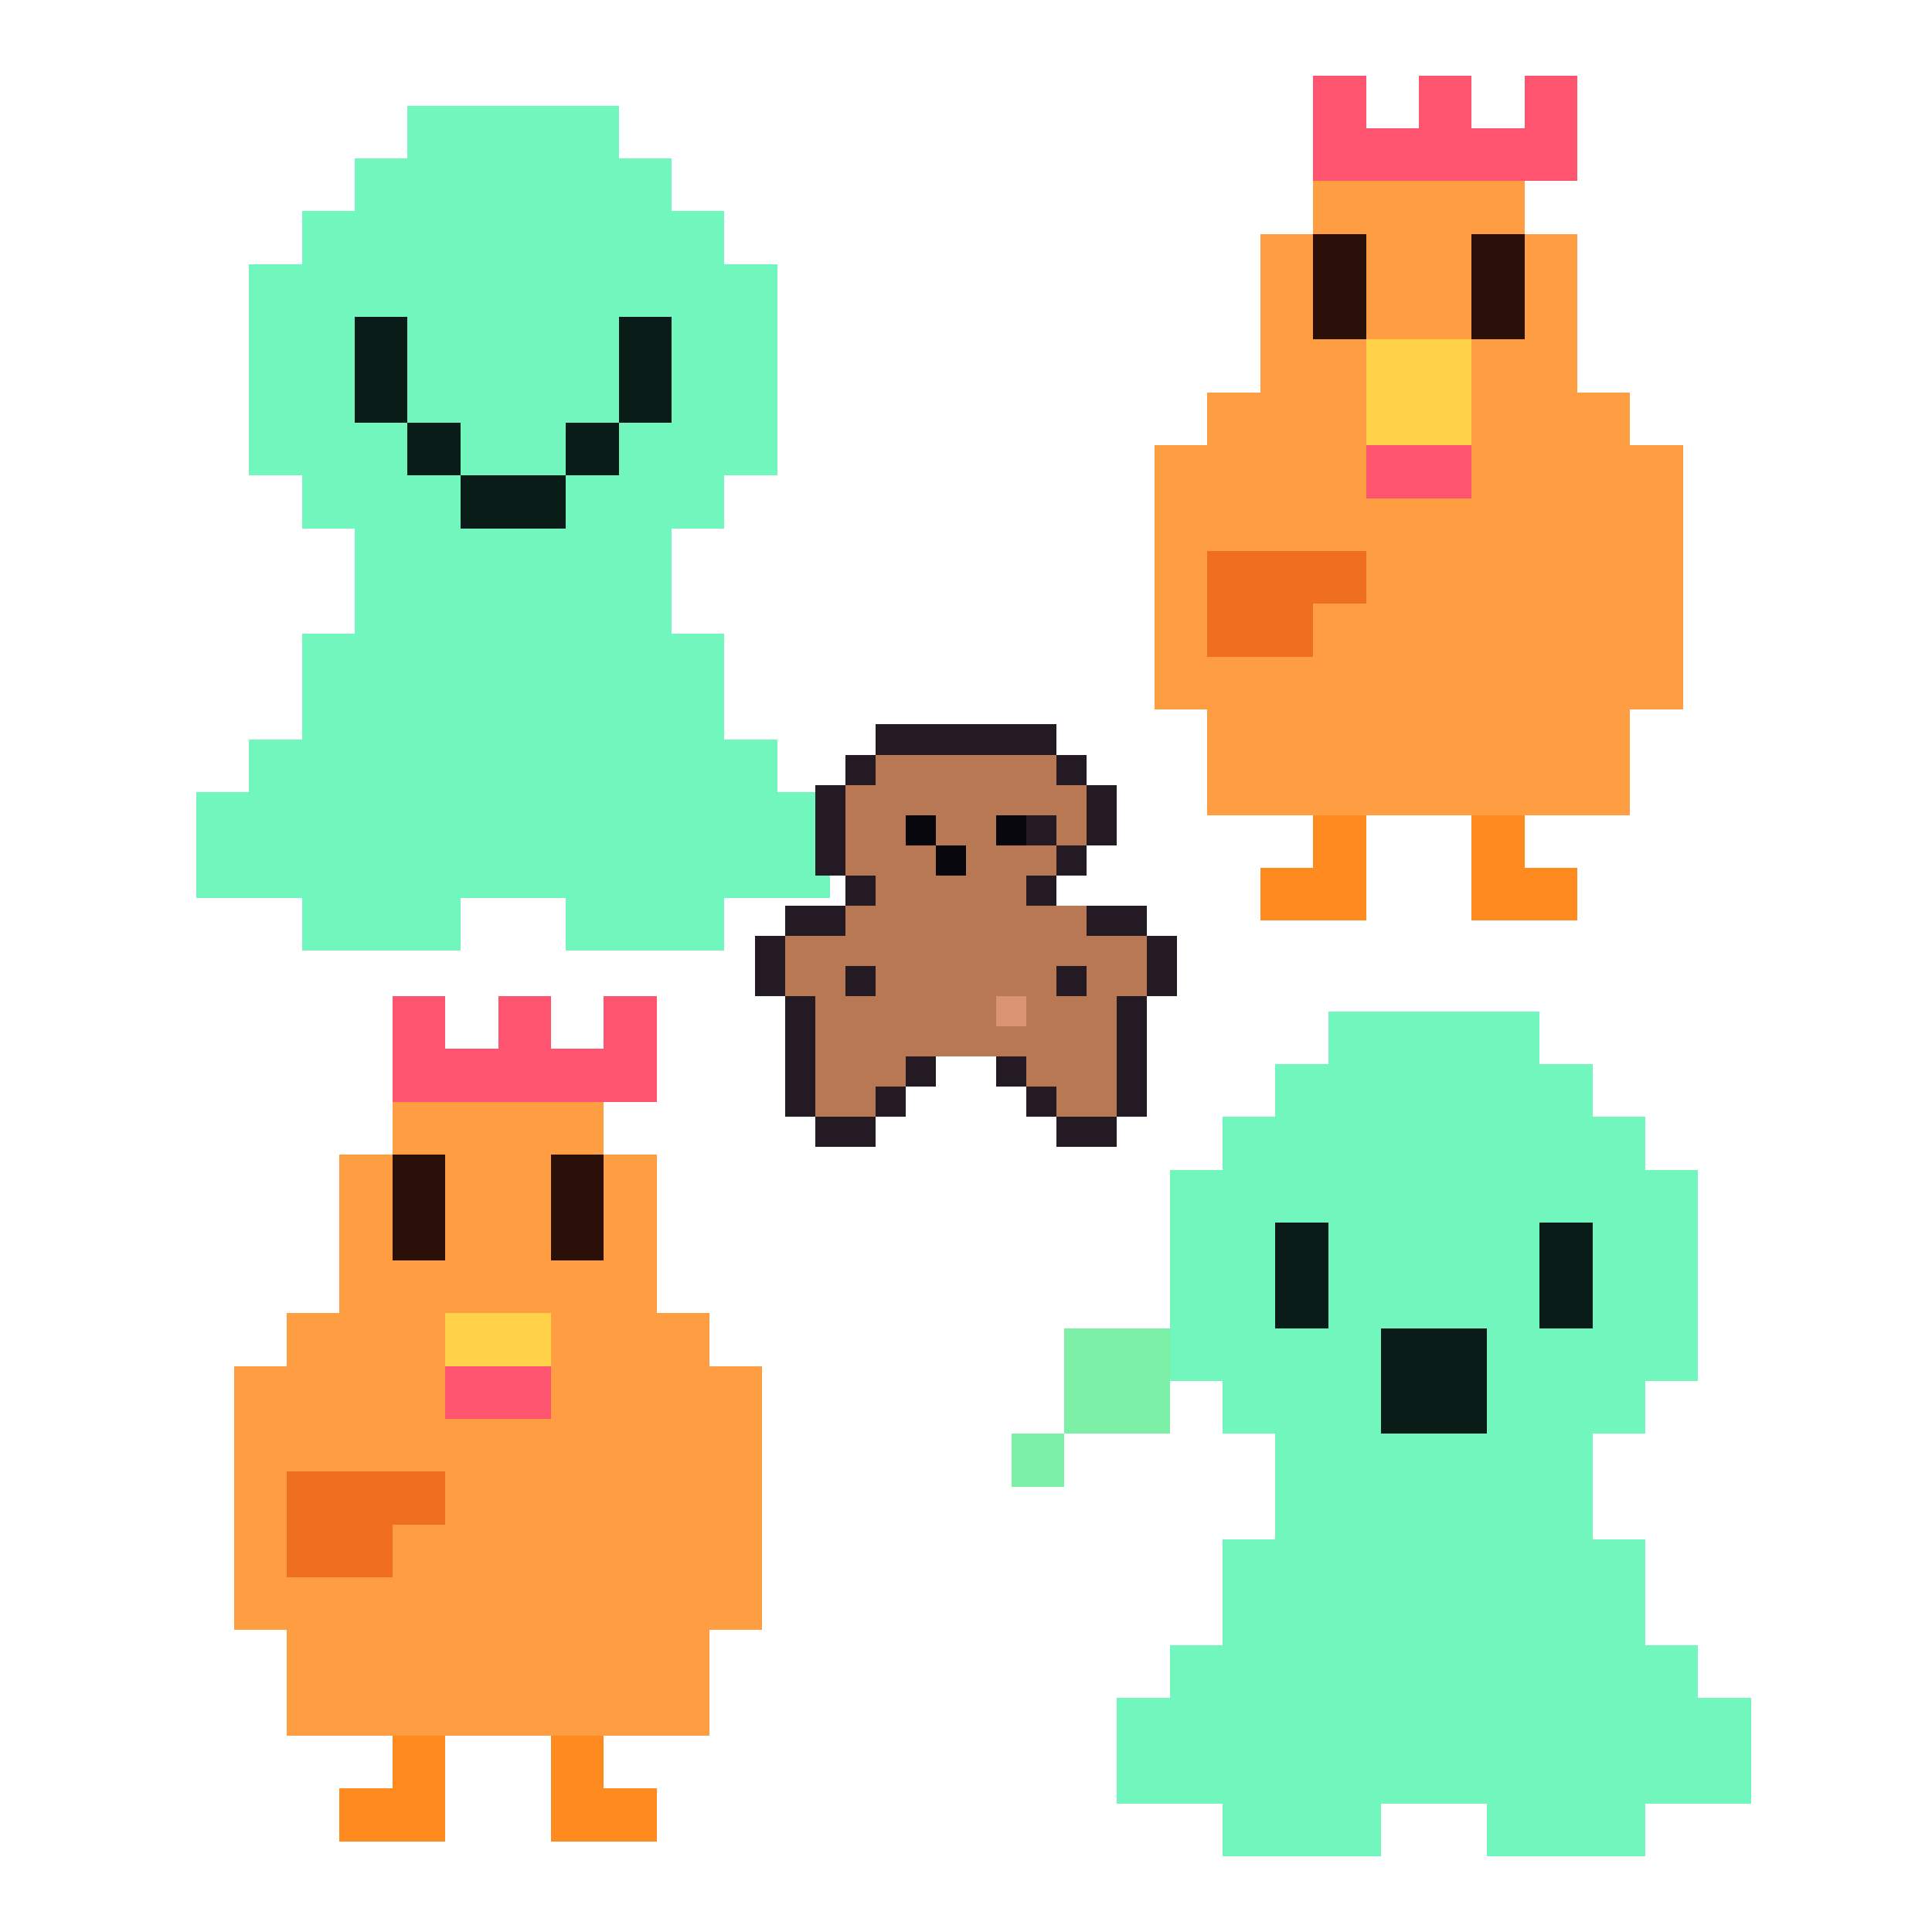
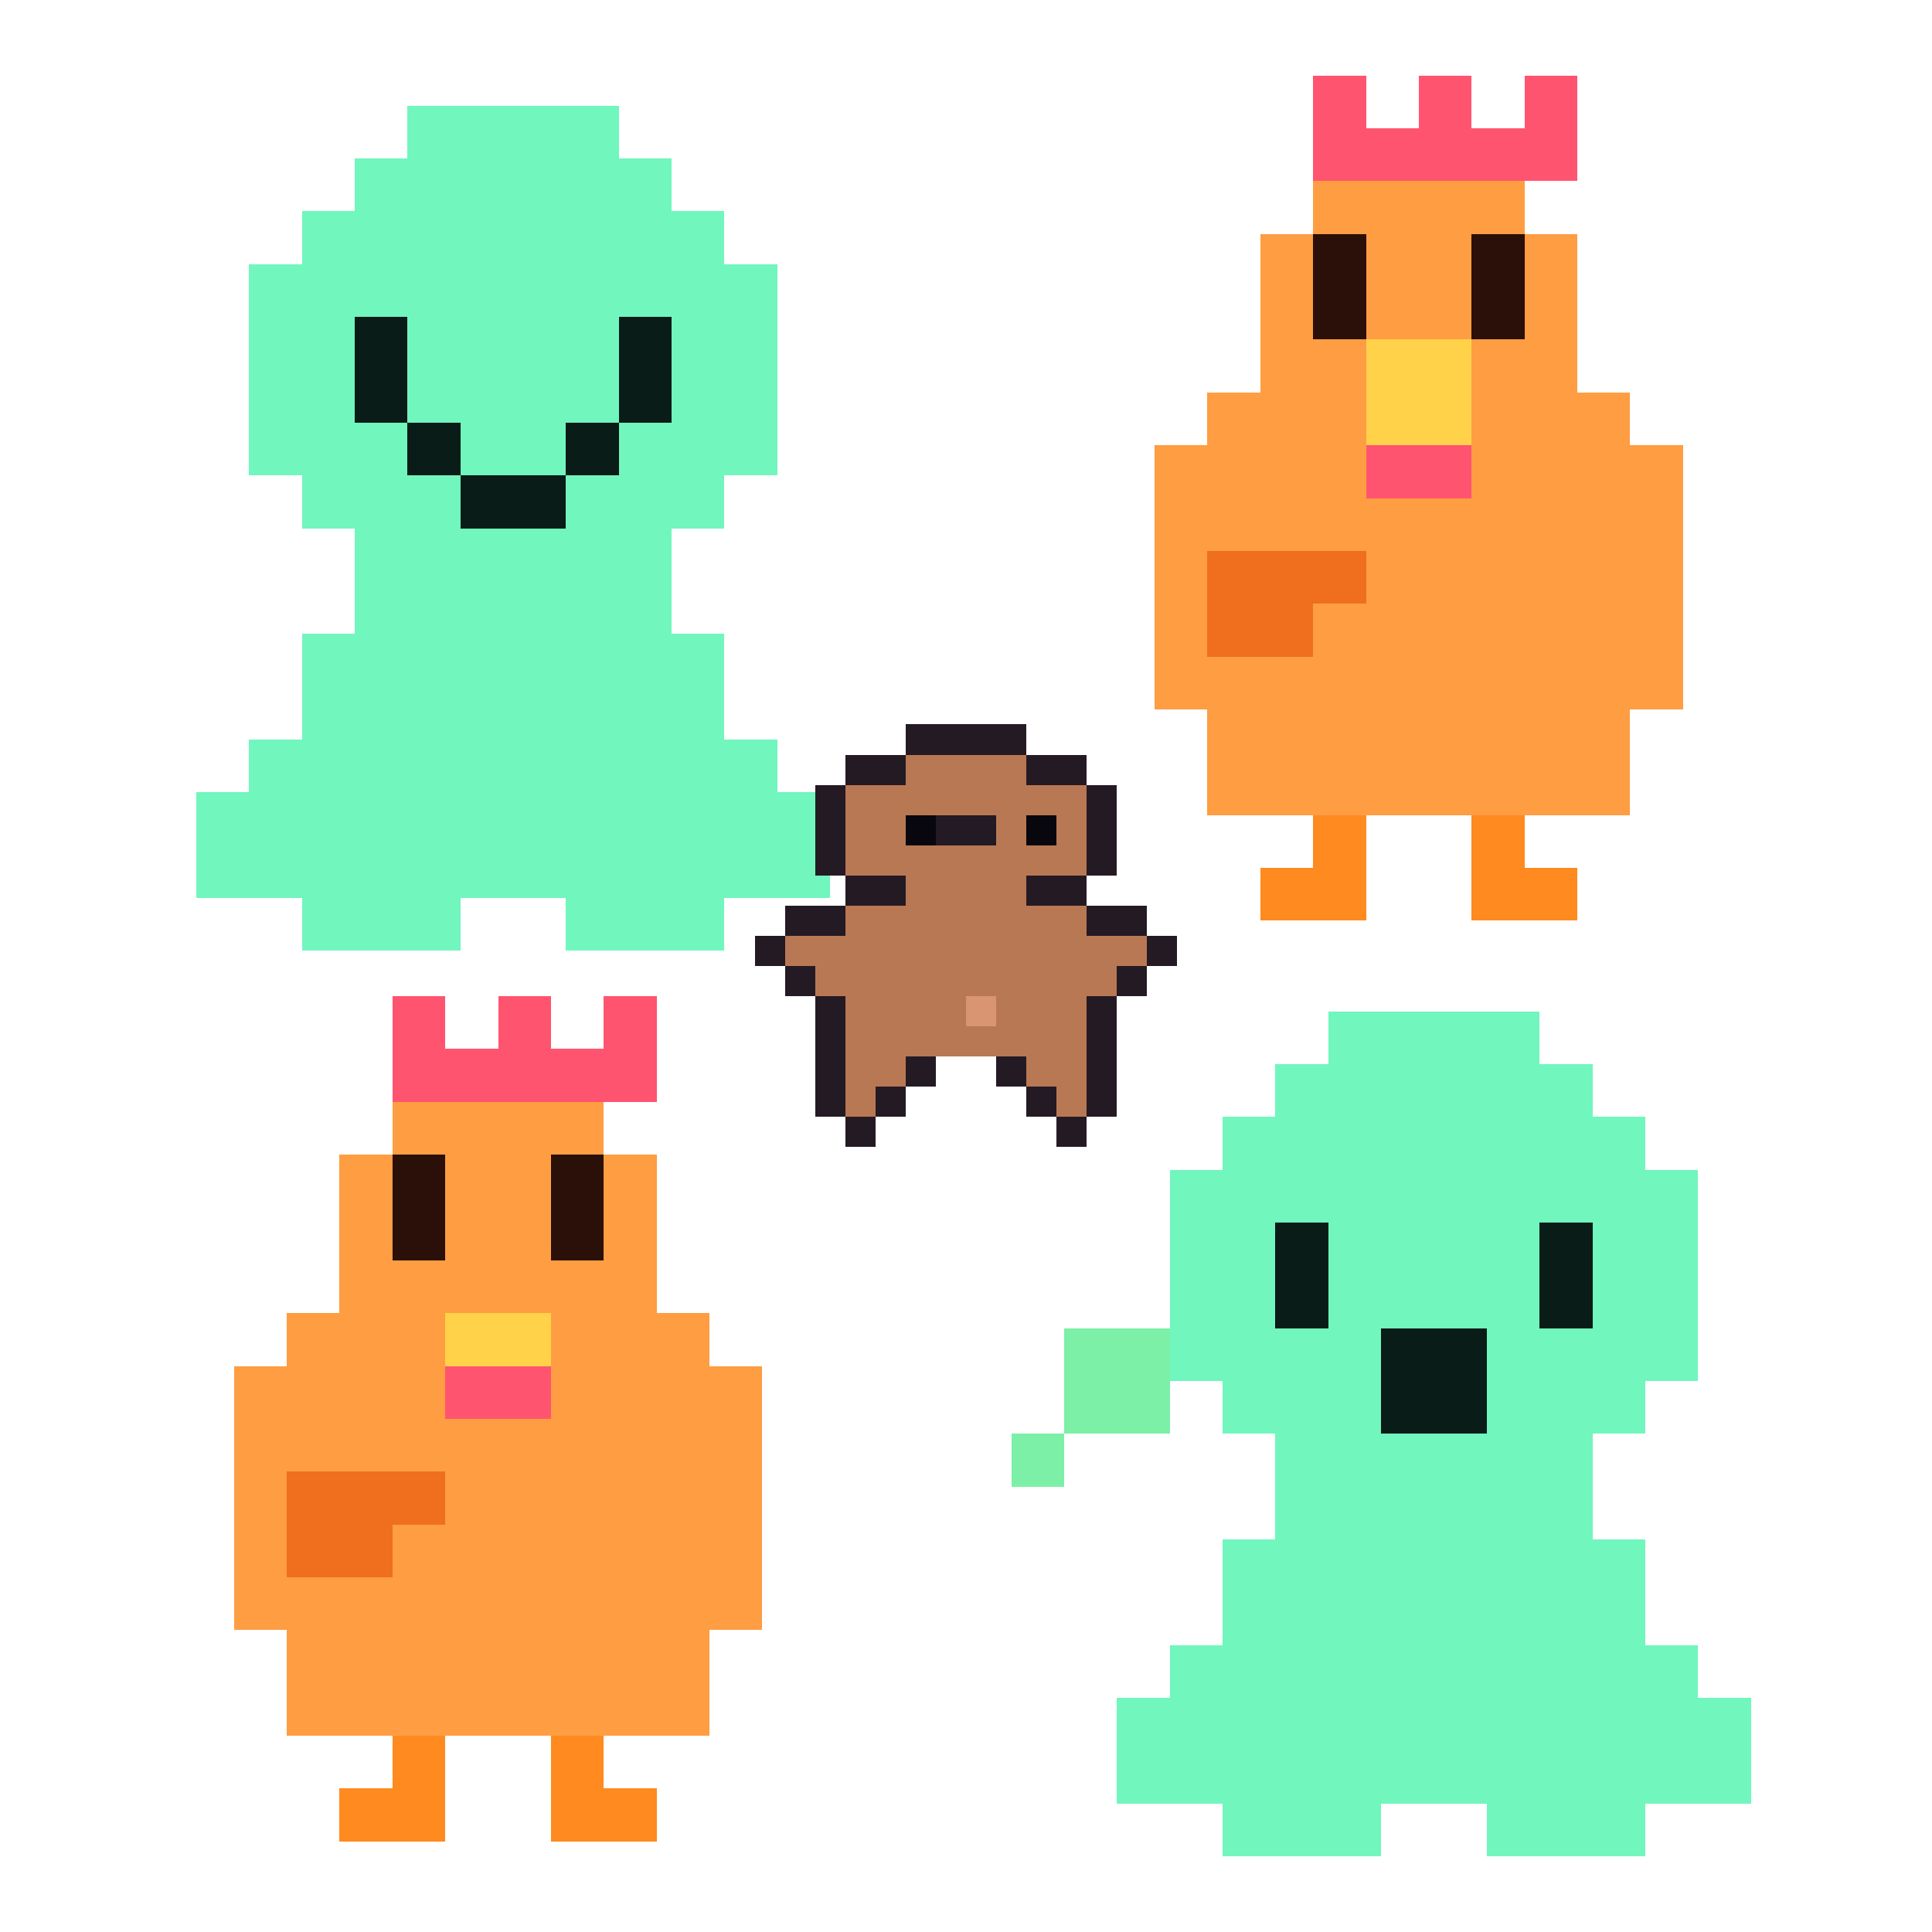
<svg xmlns="http://www.w3.org/2000/svg" viewBox="0 0 256 256" width="256" height="256" role="img" aria-label="Kofun-kun and friends — group">
  <g shape-rendering="crispEdges">
    <rect x="54" y="14" width="28" height="7" fill="#71f6bd" />
    <rect x="47" y="21" width="42" height="7" fill="#71f6bd" />
    <rect x="40" y="28" width="56" height="7" fill="#71f6bd" />
    <rect x="33" y="35" width="70" height="7" fill="#71f6bd" />
    <rect x="33" y="42" width="14" height="7" fill="#71f6bd" />
    <rect x="47" y="42" width="7" height="7" fill="#0a1c17" />
    <rect x="54" y="42" width="28" height="7" fill="#71f6bd" />
    <rect x="82" y="42" width="7" height="7" fill="#0a1c17" />
    <rect x="89" y="42" width="14" height="7" fill="#71f6bd" />
    <rect x="33" y="49" width="14" height="7" fill="#71f6bd" />
    <rect x="47" y="49" width="7" height="7" fill="#0a1c17" />
    <rect x="54" y="49" width="28" height="7" fill="#71f6bd" />
    <rect x="82" y="49" width="7" height="7" fill="#0a1c17" />
    <rect x="89" y="49" width="14" height="7" fill="#71f6bd" />
    <rect x="33" y="56" width="21" height="7" fill="#71f6bd" />
    <rect x="54" y="56" width="7" height="7" fill="#0a1c17" />
    <rect x="61" y="56" width="14" height="7" fill="#71f6bd" />
    <rect x="75" y="56" width="7" height="7" fill="#0a1c17" />
    <rect x="82" y="56" width="21" height="7" fill="#71f6bd" />
    <rect x="40" y="63" width="21" height="7" fill="#71f6bd" />
    <rect x="61" y="63" width="14" height="7" fill="#0a1c17" />
    <rect x="75" y="63" width="21" height="7" fill="#71f6bd" />
    <rect x="47" y="70" width="42" height="7" fill="#71f6bd" />
    <rect x="47" y="77" width="42" height="7" fill="#71f6bd" />
    <rect x="40" y="84" width="56" height="7" fill="#71f6bd" />
    <rect x="40" y="91" width="56" height="7" fill="#71f6bd" />
    <rect x="33" y="98" width="70" height="7" fill="#71f6bd" />
    <rect x="26" y="105" width="84" height="7" fill="#71f6bd" />
    <rect x="26" y="112" width="84" height="7" fill="#71f6bd" />
    <rect x="40" y="119" width="21" height="7" fill="#71f6bd" />
    <rect x="75" y="119" width="21" height="7" fill="#71f6bd" />
    <rect x="174" y="10" width="7" height="7" fill="#ff5470" />
    <rect x="188" y="10" width="7" height="7" fill="#ff5470" />
    <rect x="202" y="10" width="7" height="7" fill="#ff5470" />
    <rect x="174" y="17" width="35" height="7" fill="#ff5470" />
    <rect x="174" y="24" width="28" height="7" fill="#ff9d42" />
    <rect x="167" y="31" width="7" height="7" fill="#ff9d42" />
    <rect x="174" y="31" width="7" height="7" fill="#2a1008" />
    <rect x="181" y="31" width="14" height="7" fill="#ff9d42" />
    <rect x="195" y="31" width="7" height="7" fill="#2a1008" />
    <rect x="202" y="31" width="7" height="7" fill="#ff9d42" />
    <rect x="167" y="38" width="7" height="7" fill="#ff9d42" />
    <rect x="174" y="38" width="7" height="7" fill="#2a1008" />
    <rect x="181" y="38" width="14" height="7" fill="#ff9d42" />
    <rect x="195" y="38" width="7" height="7" fill="#2a1008" />
    <rect x="202" y="38" width="7" height="7" fill="#ff9d42" />
    <rect x="167" y="45" width="14" height="7" fill="#ff9d42" />
    <rect x="181" y="45" width="14" height="7" fill="#ffd24a" />
    <rect x="195" y="45" width="14" height="7" fill="#ff9d42" />
    <rect x="160" y="52" width="21" height="7" fill="#ff9d42" />
    <rect x="181" y="52" width="14" height="7" fill="#ffd24a" />
    <rect x="195" y="52" width="21" height="7" fill="#ff9d42" />
    <rect x="153" y="59" width="28" height="7" fill="#ff9d42" />
    <rect x="181" y="59" width="14" height="7" fill="#ff5470" />
    <rect x="195" y="59" width="28" height="7" fill="#ff9d42" />
    <rect x="153" y="66" width="70" height="7" fill="#ff9d42" />
    <rect x="153" y="73" width="7" height="7" fill="#ff9d42" />
    <rect x="160" y="73" width="21" height="7" fill="#ef6f1f" />
    <rect x="181" y="73" width="42" height="7" fill="#ff9d42" />
    <rect x="153" y="80" width="7" height="7" fill="#ff9d42" />
    <rect x="160" y="80" width="14" height="7" fill="#ef6f1f" />
    <rect x="174" y="80" width="49" height="7" fill="#ff9d42" />
    <rect x="153" y="87" width="70" height="7" fill="#ff9d42" />
    <rect x="160" y="94" width="56" height="7" fill="#ff9d42" />
    <rect x="160" y="101" width="56" height="7" fill="#ff9d42" />
    <rect x="174" y="108" width="7" height="7" fill="#ff8a1f" />
    <rect x="195" y="108" width="7" height="7" fill="#ff8a1f" />
    <rect x="167" y="115" width="14" height="7" fill="#ff8a1f" />
    <rect x="195" y="115" width="14" height="7" fill="#ff8a1f" />
    <rect x="52" y="132" width="7" height="7" fill="#ff5470" />
    <rect x="66" y="132" width="7" height="7" fill="#ff5470" />
    <rect x="80" y="132" width="7" height="7" fill="#ff5470" />
    <rect x="52" y="139" width="35" height="7" fill="#ff5470" />
    <rect x="52" y="146" width="28" height="7" fill="#ff9d42" />
    <rect x="45" y="153" width="7" height="7" fill="#ff9d42" />
    <rect x="52" y="153" width="7" height="7" fill="#2a1008" />
    <rect x="59" y="153" width="14" height="7" fill="#ff9d42" />
    <rect x="73" y="153" width="7" height="7" fill="#2a1008" />
    <rect x="80" y="153" width="7" height="7" fill="#ff9d42" />
    <rect x="45" y="160" width="7" height="7" fill="#ff9d42" />
    <rect x="52" y="160" width="7" height="7" fill="#2a1008" />
    <rect x="59" y="160" width="14" height="7" fill="#ff9d42" />
    <rect x="73" y="160" width="7" height="7" fill="#2a1008" />
    <rect x="80" y="160" width="7" height="7" fill="#ff9d42" />
    <rect x="45" y="167" width="42" height="7" fill="#ff9d42" />
    <rect x="38" y="174" width="21" height="7" fill="#ff9d42" />
    <rect x="59" y="174" width="14" height="7" fill="#ffd24a" />
    <rect x="73" y="174" width="21" height="7" fill="#ff9d42" />
    <rect x="31" y="181" width="28" height="7" fill="#ff9d42" />
    <rect x="59" y="181" width="14" height="7" fill="#ff5470" />
    <rect x="73" y="181" width="28" height="7" fill="#ff9d42" />
    <rect x="31" y="188" width="70" height="7" fill="#ff9d42" />
    <rect x="31" y="195" width="7" height="7" fill="#ff9d42" />
    <rect x="38" y="195" width="21" height="7" fill="#ef6f1f" />
    <rect x="59" y="195" width="42" height="7" fill="#ff9d42" />
    <rect x="31" y="202" width="7" height="7" fill="#ff9d42" />
    <rect x="38" y="202" width="14" height="7" fill="#ef6f1f" />
    <rect x="52" y="202" width="49" height="7" fill="#ff9d42" />
    <rect x="31" y="209" width="70" height="7" fill="#ff9d42" />
    <rect x="38" y="216" width="56" height="7" fill="#ff9d42" />
    <rect x="38" y="223" width="56" height="7" fill="#ff9d42" />
    <rect x="52" y="230" width="7" height="7" fill="#ff8a1f" />
    <rect x="73" y="230" width="7" height="7" fill="#ff8a1f" />
    <rect x="45" y="237" width="14" height="7" fill="#ff8a1f" />
    <rect x="73" y="237" width="14" height="7" fill="#ff8a1f" />
    <rect x="176" y="134" width="28" height="7" fill="#71f6bd" />
    <rect x="169" y="141" width="42" height="7" fill="#71f6bd" />
    <rect x="162" y="148" width="56" height="7" fill="#71f6bd" />
    <rect x="155" y="155" width="70" height="7" fill="#71f6bd" />
    <rect x="155" y="162" width="14" height="7" fill="#71f6bd" />
    <rect x="169" y="162" width="7" height="7" fill="#0a1c17" />
    <rect x="176" y="162" width="28" height="7" fill="#71f6bd" />
    <rect x="204" y="162" width="7" height="7" fill="#0a1c17" />
    <rect x="211" y="162" width="14" height="7" fill="#71f6bd" />
    <rect x="155" y="169" width="14" height="7" fill="#71f6bd" />
    <rect x="169" y="169" width="7" height="7" fill="#0a1c17" />
    <rect x="176" y="169" width="28" height="7" fill="#71f6bd" />
    <rect x="204" y="169" width="7" height="7" fill="#0a1c17" />
    <rect x="211" y="169" width="14" height="7" fill="#71f6bd" />
    <rect x="141" y="176" width="14" height="7" fill="#7bf0a6" />
    <rect x="155" y="176" width="28" height="7" fill="#71f6bd" />
    <rect x="183" y="176" width="14" height="7" fill="#0a1c17" />
    <rect x="197" y="176" width="28" height="7" fill="#71f6bd" />
    <rect x="141" y="183" width="14" height="7" fill="#7bf0a6" />
    <rect x="162" y="183" width="21" height="7" fill="#71f6bd" />
    <rect x="183" y="183" width="14" height="7" fill="#0a1c17" />
    <rect x="197" y="183" width="21" height="7" fill="#71f6bd" />
    <rect x="134" y="190" width="7" height="7" fill="#7bf0a6" />
    <rect x="169" y="190" width="42" height="7" fill="#71f6bd" />
    <rect x="169" y="197" width="42" height="7" fill="#71f6bd" />
    <rect x="162" y="204" width="56" height="7" fill="#71f6bd" />
    <rect x="162" y="211" width="56" height="7" fill="#71f6bd" />
    <rect x="155" y="218" width="70" height="7" fill="#71f6bd" />
    <rect x="148" y="225" width="84" height="7" fill="#71f6bd" />
    <rect x="148" y="232" width="84" height="7" fill="#71f6bd" />
    <rect x="162" y="239" width="21" height="7" fill="#71f6bd" />
    <rect x="197" y="239" width="21" height="7" fill="#71f6bd" />
-     <rect x="116" y="96" width="24" height="4" fill="#241a24" />
-     <rect x="112" y="100" width="4" height="4" fill="#241a24" />
-     <rect x="116" y="100" width="24" height="4" fill="#b97854" />
-     <rect x="140" y="100" width="4" height="4" fill="#241a24" />
+     <rect x="120" y="96" width="16" height="4" fill="#241a24" />
+     <rect x="112" y="100" width="8" height="4" fill="#241a24" />
+     <rect x="120" y="100" width="16" height="4" fill="#b97854" />
+     <rect x="136" y="100" width="8" height="4" fill="#241a24" />
    <rect x="108" y="104" width="4" height="4" fill="#241a24" />
    <rect x="112" y="104" width="32" height="4" fill="#b97854" />
    <rect x="144" y="104" width="4" height="4" fill="#241a24" />
    <rect x="108" y="108" width="4" height="4" fill="#241a24" />
    <rect x="112" y="108" width="8" height="4" fill="#b97854" />
    <rect x="120" y="108" width="4" height="4" fill="#08070d" />
-     <rect x="124" y="108" width="8" height="4" fill="#b97854" />
-     <rect x="132" y="108" width="4" height="4" fill="#08070d" />
-     <rect x="136" y="108" width="4" height="4" fill="#241a24" />
+     <rect x="124" y="108" width="8" height="4" fill="#241a24" />
+     <rect x="132" y="108" width="4" height="4" fill="#b97854" />
+     <rect x="136" y="108" width="4" height="4" fill="#08070d" />
    <rect x="140" y="108" width="4" height="4" fill="#b97854" />
    <rect x="144" y="108" width="4" height="4" fill="#241a24" />
    <rect x="108" y="112" width="4" height="4" fill="#241a24" />
-     <rect x="112" y="112" width="12" height="4" fill="#b97854" />
-     <rect x="124" y="112" width="4" height="4" fill="#08070d" />
-     <rect x="128" y="112" width="12" height="4" fill="#b97854" />
-     <rect x="140" y="112" width="4" height="4" fill="#241a24" />
-     <rect x="112" y="116" width="4" height="4" fill="#241a24" />
-     <rect x="116" y="116" width="20" height="4" fill="#b97854" />
-     <rect x="136" y="116" width="4" height="4" fill="#241a24" />
+     <rect x="112" y="112" width="32" height="4" fill="#b97854" />
+     <rect x="144" y="112" width="4" height="4" fill="#241a24" />
+     <rect x="112" y="116" width="8" height="4" fill="#241a24" />
+     <rect x="120" y="116" width="16" height="4" fill="#b97854" />
+     <rect x="136" y="116" width="8" height="4" fill="#241a24" />
    <rect x="104" y="120" width="8" height="4" fill="#241a24" />
    <rect x="112" y="120" width="32" height="4" fill="#b97854" />
    <rect x="144" y="120" width="8" height="4" fill="#241a24" />
    <rect x="100" y="124" width="4" height="4" fill="#241a24" />
    <rect x="104" y="124" width="48" height="4" fill="#b97854" />
    <rect x="152" y="124" width="4" height="4" fill="#241a24" />
-     <rect x="100" y="128" width="4" height="4" fill="#241a24" />
-     <rect x="104" y="128" width="8" height="4" fill="#b97854" />
-     <rect x="112" y="128" width="4" height="4" fill="#241a24" />
-     <rect x="116" y="128" width="24" height="4" fill="#b97854" />
-     <rect x="140" y="128" width="4" height="4" fill="#241a24" />
-     <rect x="144" y="128" width="8" height="4" fill="#b97854" />
-     <rect x="152" y="128" width="4" height="4" fill="#241a24" />
-     <rect x="104" y="132" width="4" height="4" fill="#241a24" />
-     <rect x="108" y="132" width="24" height="4" fill="#b97854" />
-     <rect x="132" y="132" width="4" height="4" fill="#d99572" />
-     <rect x="136" y="132" width="12" height="4" fill="#b97854" />
-     <rect x="148" y="132" width="4" height="4" fill="#241a24" />
-     <rect x="104" y="136" width="4" height="4" fill="#241a24" />
-     <rect x="108" y="136" width="40" height="4" fill="#b97854" />
-     <rect x="148" y="136" width="4" height="4" fill="#241a24" />
-     <rect x="104" y="140" width="4" height="4" fill="#241a24" />
-     <rect x="108" y="140" width="12" height="4" fill="#b97854" />
+     <rect x="104" y="128" width="4" height="4" fill="#241a24" />
+     <rect x="108" y="128" width="40" height="4" fill="#b97854" />
+     <rect x="148" y="128" width="4" height="4" fill="#241a24" />
+     <rect x="108" y="132" width="4" height="4" fill="#241a24" />
+     <rect x="112" y="132" width="16" height="4" fill="#b97854" />
+     <rect x="128" y="132" width="4" height="4" fill="#d99572" />
+     <rect x="132" y="132" width="12" height="4" fill="#b97854" />
+     <rect x="144" y="132" width="4" height="4" fill="#241a24" />
+     <rect x="108" y="136" width="4" height="4" fill="#241a24" />
+     <rect x="112" y="136" width="32" height="4" fill="#b97854" />
+     <rect x="144" y="136" width="4" height="4" fill="#241a24" />
+     <rect x="108" y="140" width="4" height="4" fill="#241a24" />
+     <rect x="112" y="140" width="8" height="4" fill="#b97854" />
    <rect x="120" y="140" width="4" height="4" fill="#241a24" />
    <rect x="132" y="140" width="4" height="4" fill="#241a24" />
-     <rect x="136" y="140" width="12" height="4" fill="#b97854" />
-     <rect x="148" y="140" width="4" height="4" fill="#241a24" />
-     <rect x="104" y="144" width="4" height="4" fill="#241a24" />
-     <rect x="108" y="144" width="8" height="4" fill="#b97854" />
+     <rect x="136" y="140" width="8" height="4" fill="#b97854" />
+     <rect x="144" y="140" width="4" height="4" fill="#241a24" />
+     <rect x="108" y="144" width="4" height="4" fill="#241a24" />
+     <rect x="112" y="144" width="4" height="4" fill="#b97854" />
    <rect x="116" y="144" width="4" height="4" fill="#241a24" />
    <rect x="136" y="144" width="4" height="4" fill="#241a24" />
-     <rect x="140" y="144" width="8" height="4" fill="#b97854" />
-     <rect x="148" y="144" width="4" height="4" fill="#241a24" />
-     <rect x="108" y="148" width="8" height="4" fill="#241a24" />
-     <rect x="140" y="148" width="8" height="4" fill="#241a24" />
+     <rect x="140" y="144" width="4" height="4" fill="#b97854" />
+     <rect x="144" y="144" width="4" height="4" fill="#241a24" />
+     <rect x="112" y="148" width="4" height="4" fill="#241a24" />
+     <rect x="140" y="148" width="4" height="4" fill="#241a24" />
  </g>
</svg>
